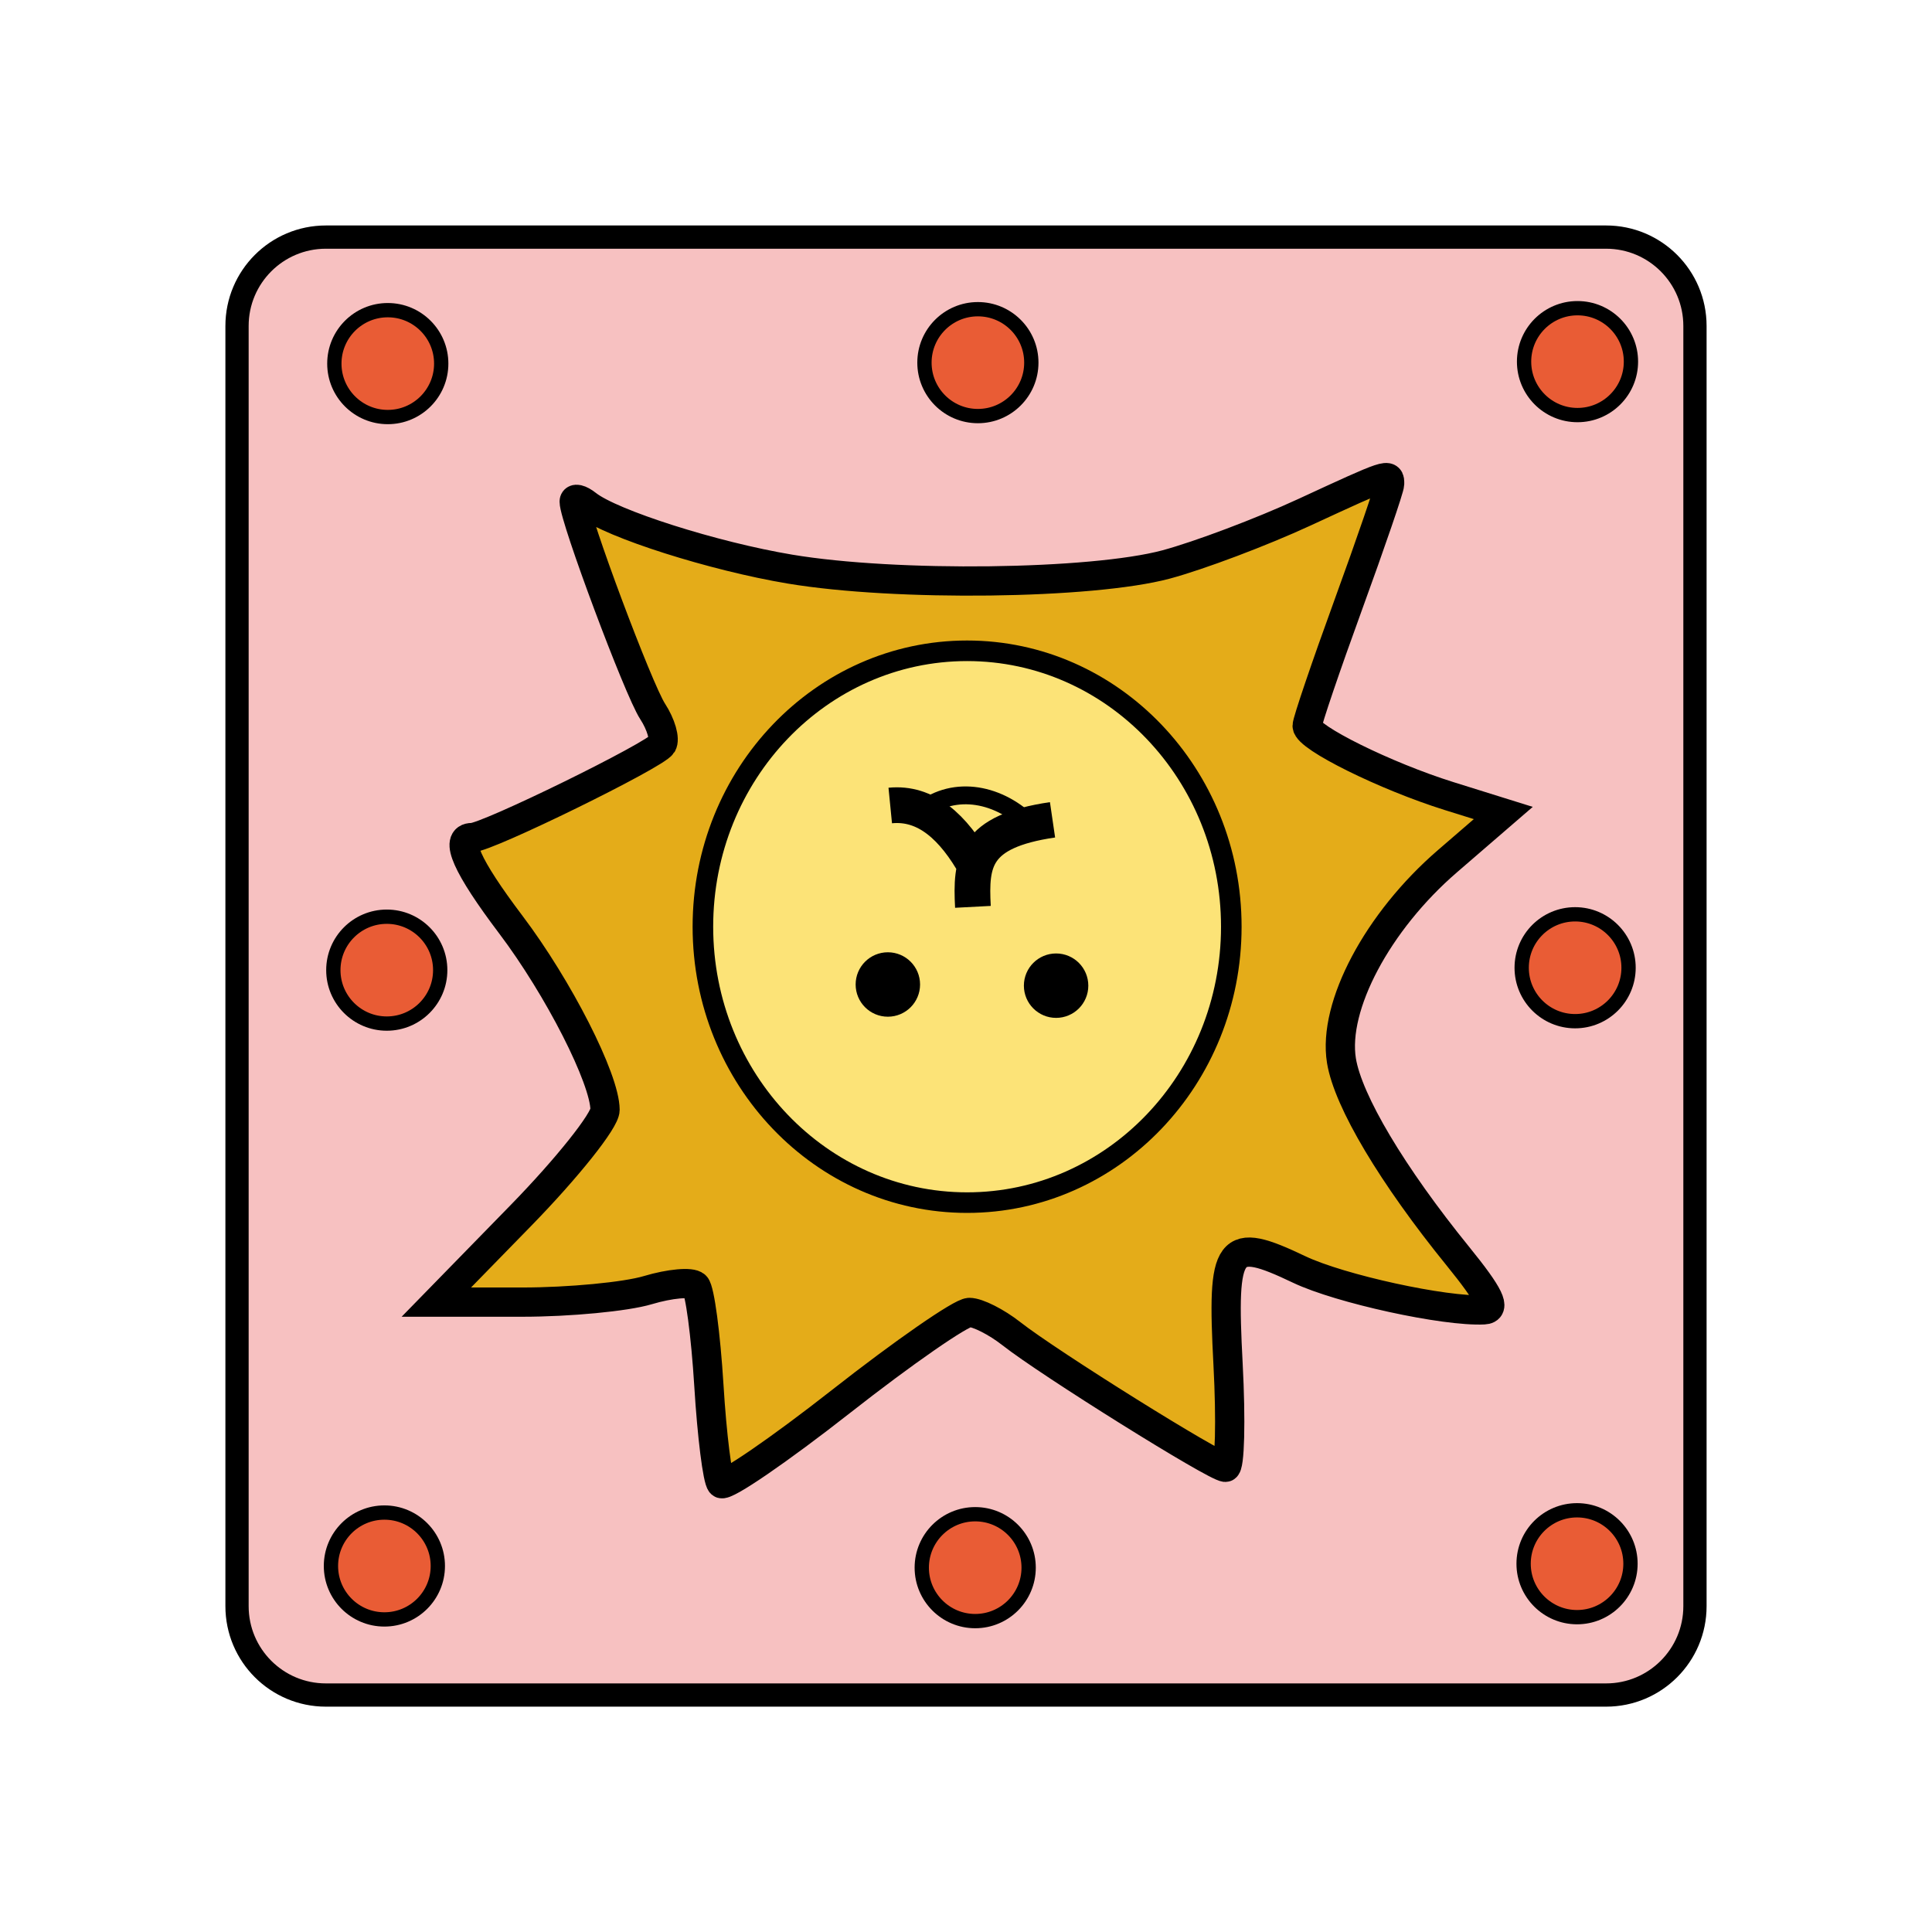
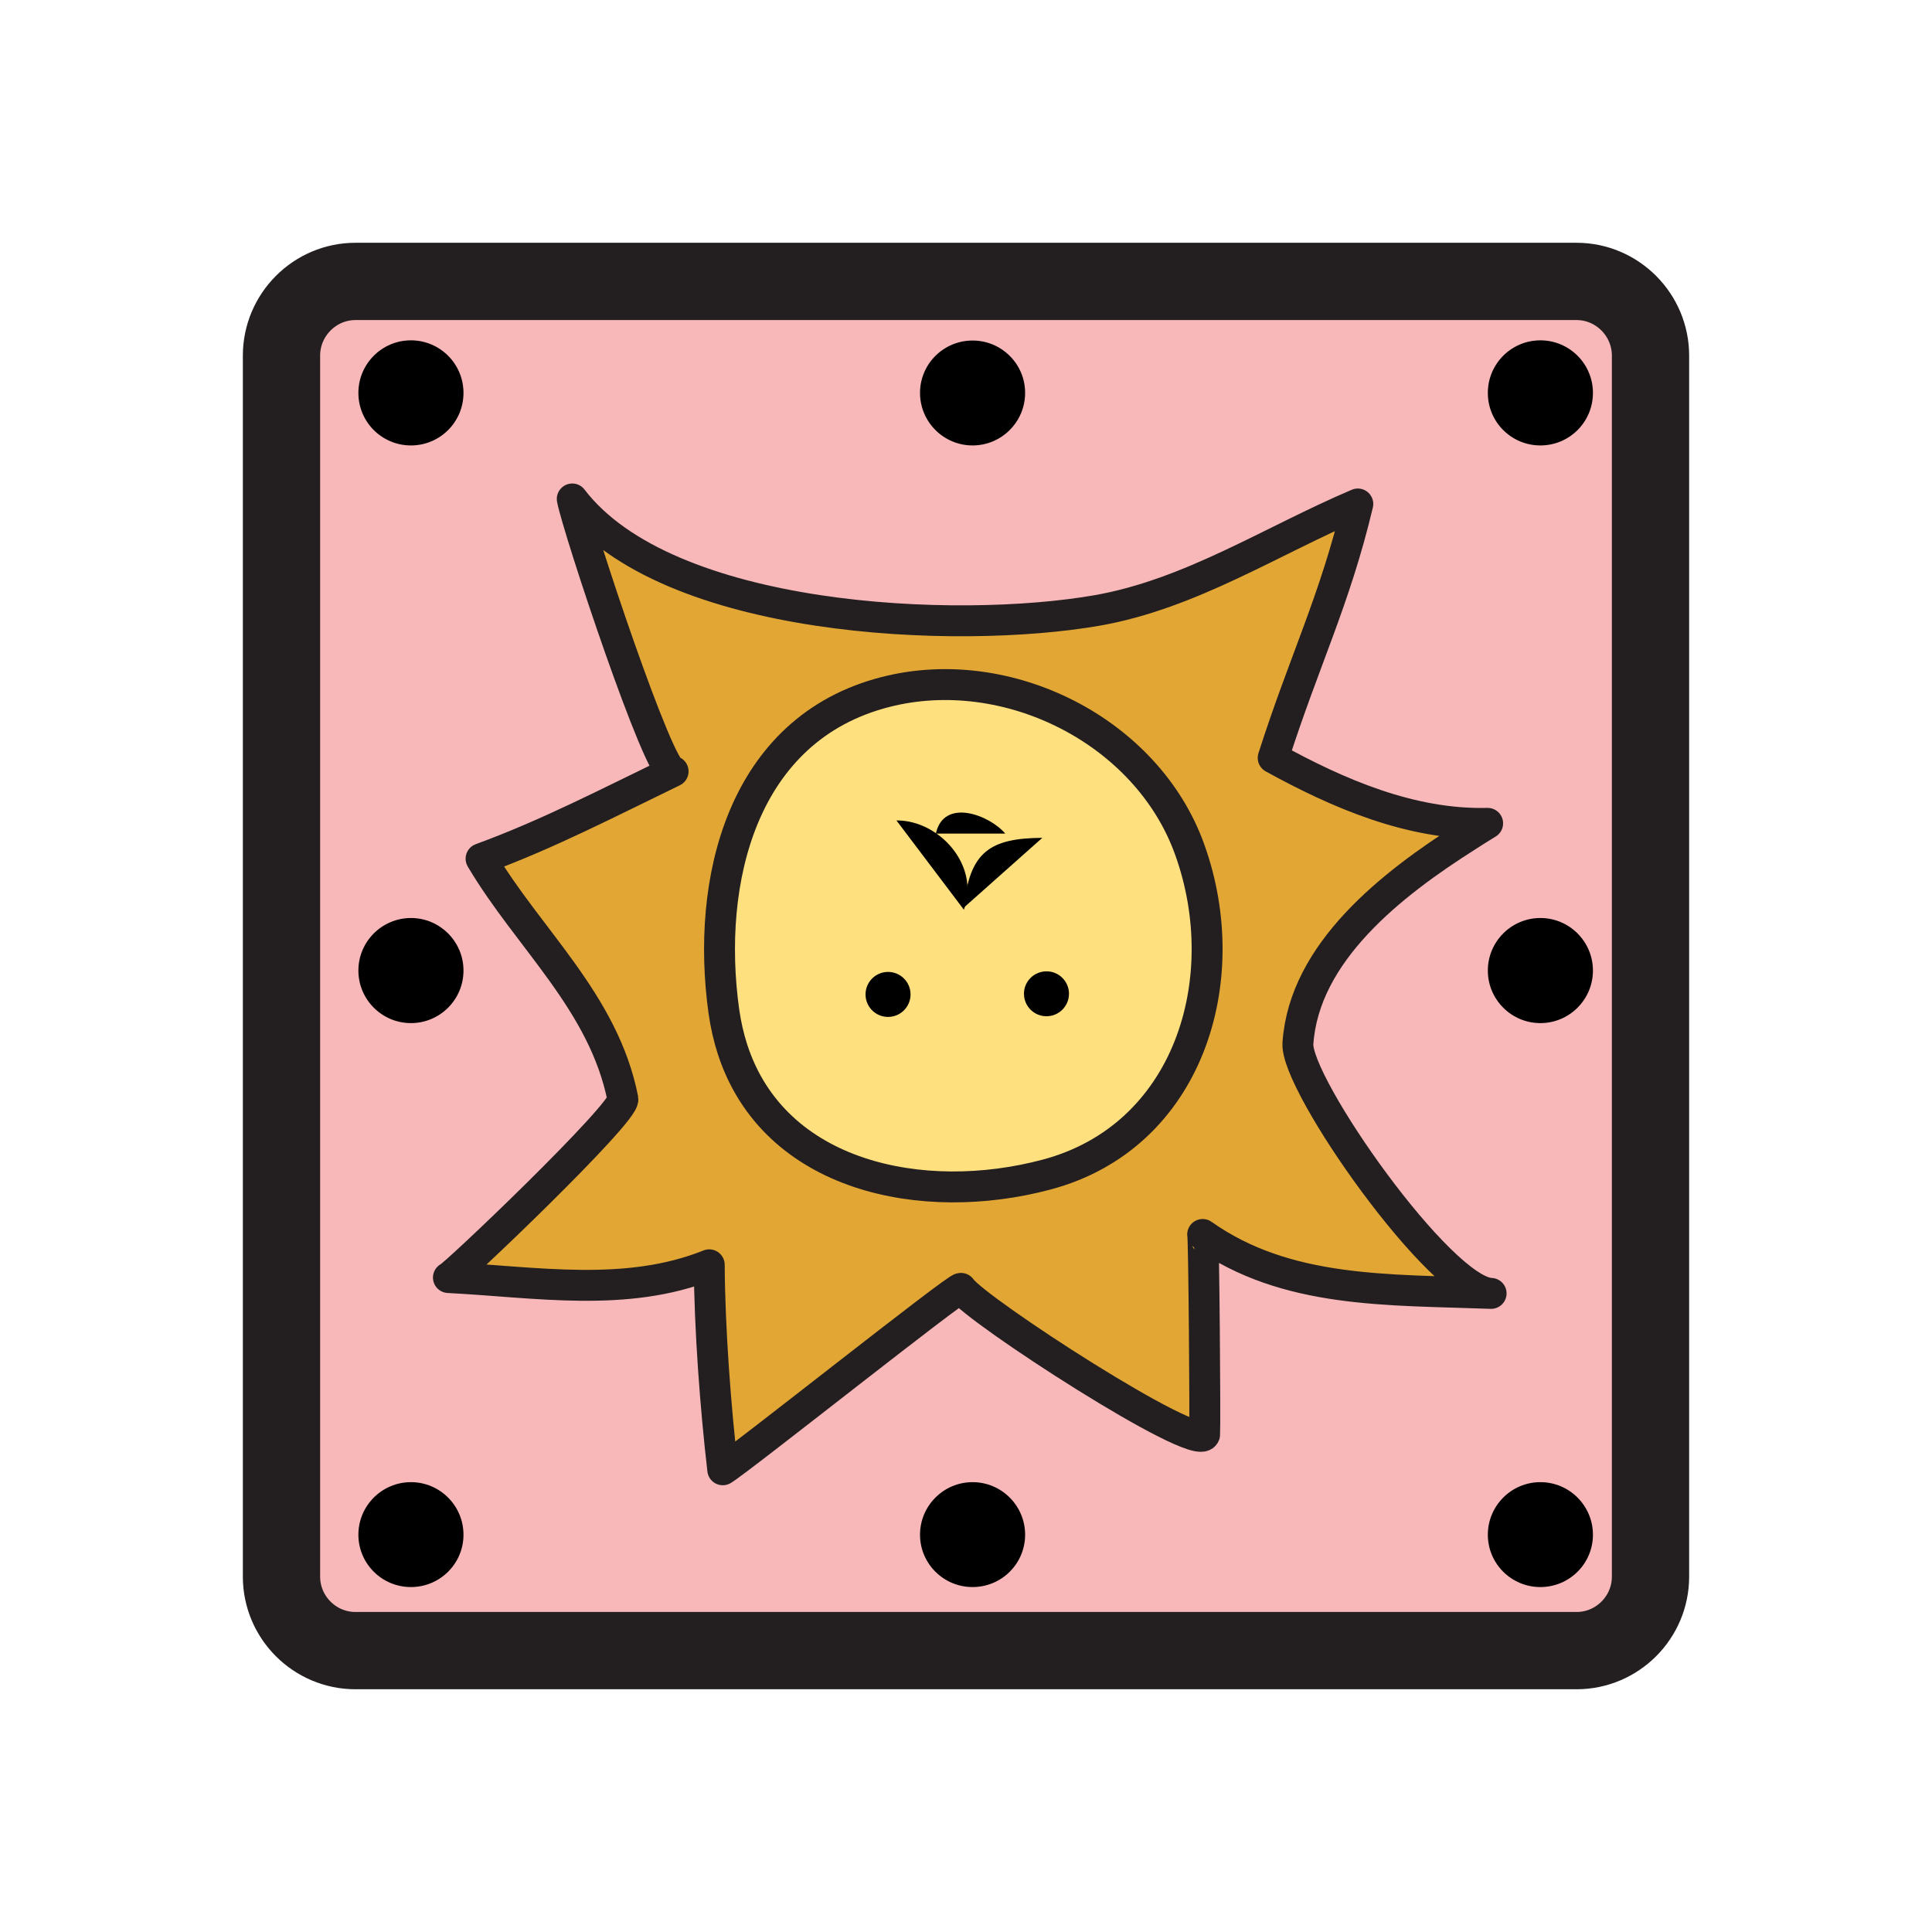
- <svg xmlns="http://www.w3.org/2000/svg" viewBox="0 0 60 60">
-   <g transform="translate(-10.408 404.118)scale(-1.30158)">
-     <g transform="translate(-9.14 -13.17)scale(.85211)">
-       <rect width="40.824" height="40.824" x="-46.119" y="332.362" fill="#f7c1c1" stroke="#000" stroke-linecap="square" stroke-width=".651" paint-order="fill markers stroke" ry="2.488" />
-       <g transform="translate(-.267 .134)">
-         <path fill="#e4ac19" stroke="#000" stroke-width=".819" d="M-37.302 366.138c.002-.119.523-1.64 1.157-3.38.634-1.741 1.152-3.267 1.152-3.392 0-.323-2.195-1.41-3.974-1.966l-1.518-.474 1.567-1.353c1.954-1.687 3.212-4.055 2.965-5.581-.184-1.132-1.424-3.214-3.268-5.485-.881-1.087-1.07-1.476-.722-1.493 1.098-.055 4.031.586 5.173 1.13 1.996.952 2.17.72 1.992-2.65-.084-1.589-.051-2.89.073-2.89.274 0 4.946 2.917 5.998 3.745.414.325.942.592 1.172.592s1.846-1.12 3.59-2.489c1.745-1.369 3.257-2.404 3.36-2.301s.259 1.342.345 2.754c.087 1.411.254 2.663.372 2.781.119.118.72.064 1.335-.12.615-.185 2.2-.336 3.522-.336h2.402l-2.364 2.422c-1.3 1.332-2.362 2.665-2.36 2.963.004.866 1.3 3.413 2.639 5.186 1.235 1.636 1.591 2.437 1.084 2.437-.421 0-5.138 2.312-5.32 2.609-.091.146.029.561.265.924.399.61 2.196 5.418 2.196 5.874 0 .111-.163.074-.361-.083-.683-.54-3.543-1.45-5.683-1.807-2.966-.496-8.442-.428-10.53.13-.928.25-2.67.906-3.871 1.461-2.39 1.105-2.393 1.105-2.388.792z" />
-         <ellipse cx="-25.471" cy="-353.742" fill="#fce377" stroke="#000" stroke-linecap="square" stroke-width=".576" paint-order="fill markers stroke" rx="7.398" ry="7.726" transform="scale(1 -1)" />
-         <circle cx="-27.963" cy="352.091" r=".902" paint-order="fill markers stroke" />
-         <g fill="none" stroke="#000">
-           <path d="M-25.725 355.398c.64 1.147 1.41 1.836 2.406 1.738m-4.544-.401c2.21-.323 2.295-1.182 2.229-2.437" />
-           <path stroke-width=".5" d="M-27.288 356.556c.906.936 2.166 1.151 3.071.449" />
-         </g>
-         <circle cx="-23.252" cy="352.124" r=".902" paint-order="fill markers stroke" />
-       </g>
-     </g>
-     <circle cx="-45.625" cy="273.172" r="1.275" fill="#e95c35" stroke="#000" stroke-linecap="square" stroke-width=".341" paint-order="fill markers stroke" />
-     <circle cx="-31.265" cy="273.078" r="1.275" fill="#e95c35" stroke="#000" stroke-linecap="square" stroke-width=".341" paint-order="fill markers stroke" />
-     <circle cx="-17.168" cy="273.118" r="1.275" fill="#e95c35" stroke="#000" stroke-linecap="square" stroke-width=".341" paint-order="fill markers stroke" />
-     <circle cx="-45.579" cy="287.392" r="1.275" fill="#e95c35" stroke="#000" stroke-linecap="square" stroke-width=".341" paint-order="fill markers stroke" />
-     <circle cx="-17.225" cy="287.335" r="1.275" fill="#e95c35" stroke="#000" stroke-linecap="square" stroke-width=".341" paint-order="fill markers stroke" />
-     <circle cx="-45.636" cy="301.854" r="1.275" fill="#e95c35" stroke="#000" stroke-linecap="square" stroke-width=".341" paint-order="fill markers stroke" />
-     <circle cx="-31.329" cy="301.83" r="1.275" fill="#e95c35" stroke="#000" stroke-linecap="square" stroke-width=".341" paint-order="fill markers stroke" />
-     <circle cx="-17.249" cy="301.807" r="1.275" fill="#e95c35" stroke="#000" stroke-linecap="square" stroke-width=".341" paint-order="fill markers stroke" />
-   </g>
+ <svg xmlns="http://www.w3.org/2000/svg" width="100" height="100" viewBox="0 0 100 100">
+   <path fill="#f8b8b9" d="M14.57 18.406c0-2.11 1.72-3.84 3.83-3.84h63.2c2.11 0 3.83 1.73 3.83 3.84v63.2c0 2.11-1.72 3.83-3.83 3.83H18.4c-2.11 0-3.83-1.72-3.83-3.83z" />
+   <path fill="none" stroke="#231f20" stroke-linecap="round" stroke-linejoin="round" stroke-width="4" d="M14.57 18.406c0-2.11 1.72-3.84 3.83-3.84h63.2c2.11 0 3.83 1.73 3.83 3.84v63.2c0 2.11-1.72 3.83-3.83 3.83H18.4c-2.11 0-3.83-1.72-3.83-3.83z" />
+   <path d="M47.62 79.436c0-1.5 1.22-2.72 2.72-2.72s2.72 1.22 2.72 2.72-1.22 2.71-2.72 2.71-2.72-1.21-2.72-2.71m-29.07 0c0-1.5 1.22-2.72 2.72-2.72s2.72 1.22 2.72 2.72-1.22 2.71-2.72 2.71-2.72-1.21-2.72-2.71m58.46 0c0-1.5 1.22-2.72 2.72-2.72s2.72 1.22 2.72 2.72-1.22 2.71-2.72 2.71-2.72-1.21-2.72-2.71m-29.39-59.1c0-1.5 1.22-2.71 2.72-2.71s2.72 1.21 2.72 2.71-1.22 2.72-2.72 2.72-2.72-1.22-2.72-2.72m-29.07 0a2.72 2.72 0 0 1 5.44 0c0 1.51-1.22 2.72-2.72 2.72s-2.72-1.21-2.72-2.72m58.46 0a2.72 2.72 0 0 1 5.44 0c0 1.51-1.22 2.72-2.72 2.72s-2.72-1.21-2.72-2.72m-58.46 29.9c0-1.5 1.22-2.72 2.72-2.72s2.72 1.22 2.72 2.72-1.22 2.72-2.72 2.72-2.72-1.22-2.72-2.72m58.46 0c0-1.5 1.22-2.72 2.72-2.72s2.72 1.22 2.72 2.72-1.22 2.72-2.72 2.72-2.72-1.22-2.72-2.72" class="1OU_svg__s7" />
+   <path fill="#e2a635" stroke="#231f20" stroke-linecap="round" stroke-linejoin="round" stroke-width="1.6" d="M75.95 43.276c-3.92 2.48-8.45 6.01-8.77 10.73-.15 2.1 7.38 12.84 10 12.94-5.36-.2-10.6.01-14.93-3.05.06.04.14 9.77.1 10.36-.38.99-11.88-6.47-12.61-7.57-.11-.16-11.48 8.89-12.33 9.39-.38-3.27-.68-7.31-.7-10.61-4.29 1.72-8.97.89-13.5.66.2.01 9.16-8.54 9.03-9.24-.99-5.01-4.88-8.28-7.34-12.44 3.45-1.26 6.67-2.94 9.94-4.52-.66.32-4.96-12.65-5.22-14.1 4.89 6.41 19.9 7.04 27.17 5.77 4.84-.85 9.02-3.61 13.49-5.51-1.18 4.97-2.78 8.13-4.38 13.14 3.36 1.85 7.14 3.49 11.1 3.39q-.51.31-1.05.66" />
+   <path fill="#ffe07f" stroke="#231f20" stroke-linecap="round" stroke-linejoin="round" stroke-width="1.6" d="M37.92 54.326q-.3-.92-.45-1.96c-.95-6.76.92-14.65 8.37-16.55 6.29-1.61 13.54 2.01 15.74 8.16 2.43 6.76-.07 14.87-7.41 16.82-6.41 1.71-14.1.13-16.25-6.47" />
+   <path d="M53 51.436c0-.64.52-1.16 1.17-1.16.64 0 1.16.52 1.16 1.16a1.165 1.165 0 1 1-2.33 0m-8.2.04a1.165 1.165 0 1 1 2.33-.01 1.165 1.165 0 0 1-2.33.01" class="1OU_svg__s10" />
+   <path d="M53.95 43.366c-2.71.02-3.77.72-4.06 3.61" class="1OU_svg__s11" />
+   <path d="M46.4 42.466c2.2-.02 4.34 2.32 3.49 4.62" class="1OU_svg__s11" />
+   <path d="M52.03 43.146c-.81-.96-3.18-1.87-3.59 0" class="1OU_svg__s11" />
</svg>
